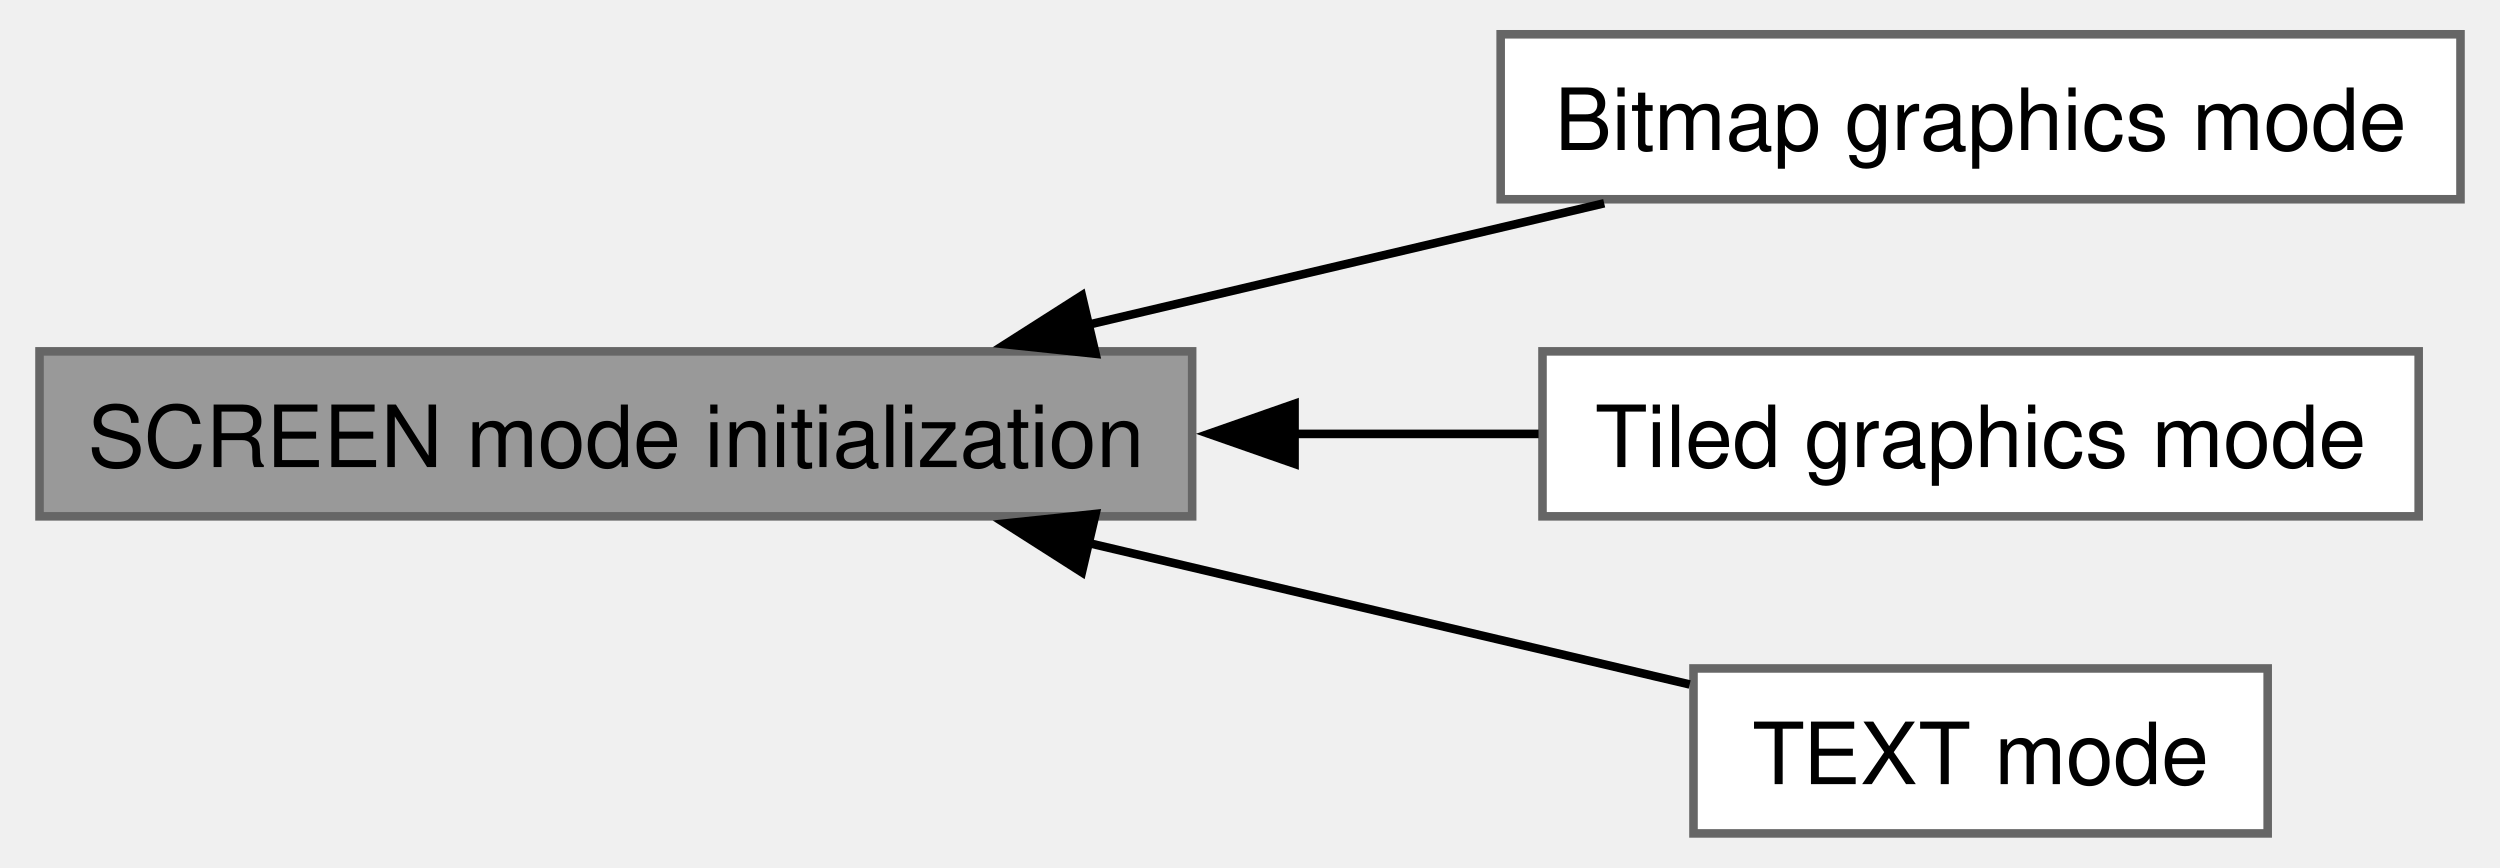
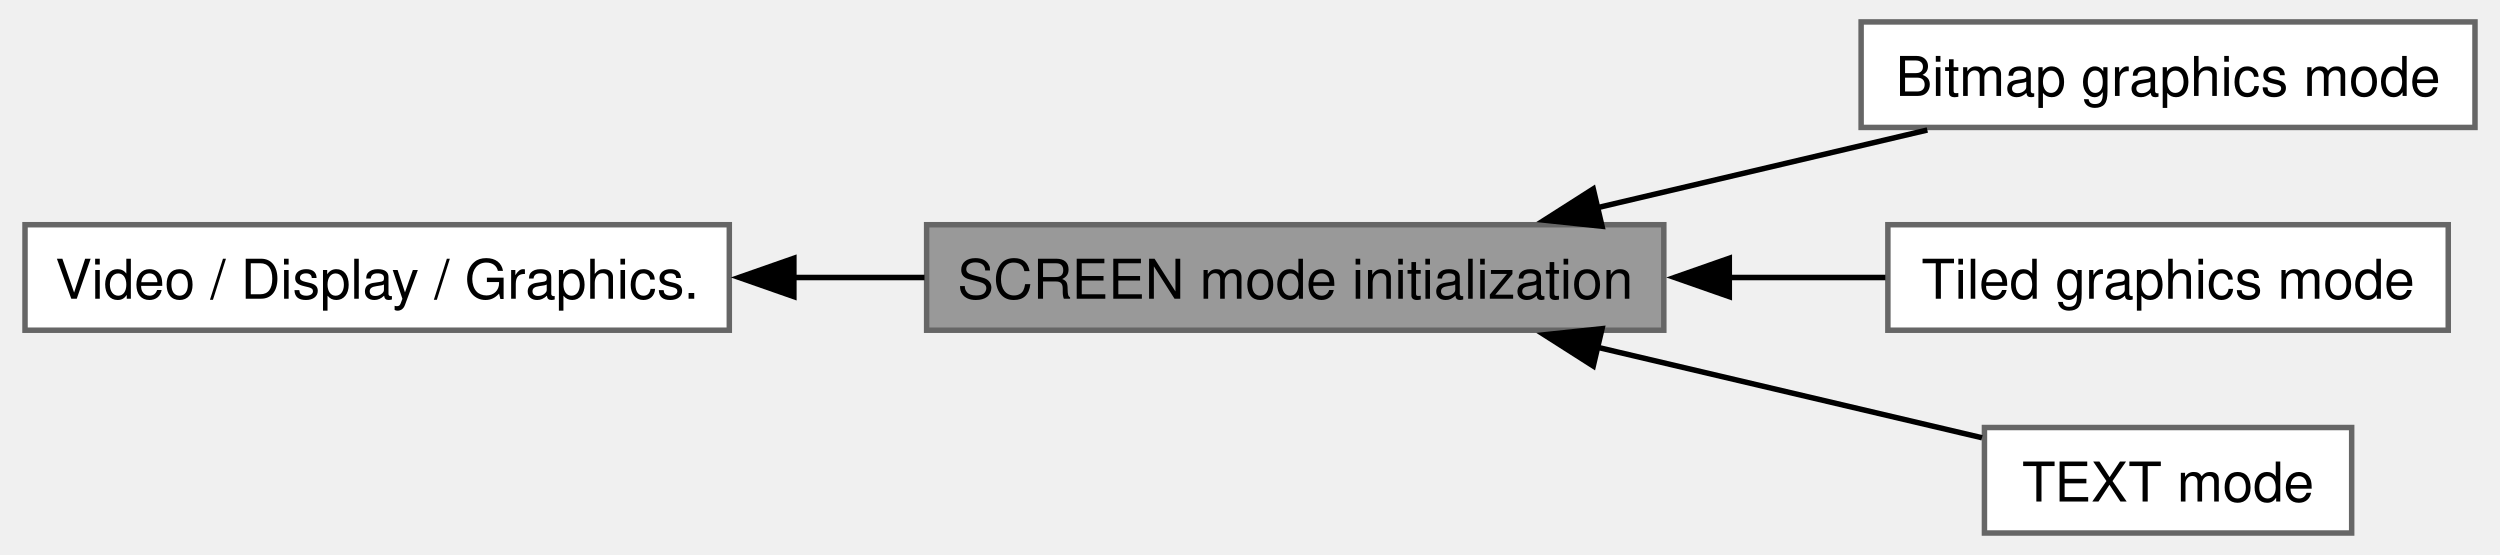
- <svg xmlns="http://www.w3.org/2000/svg" xmlns:xlink="http://www.w3.org/1999/xlink" width="291pt" height="101pt" viewBox="0.00 0.00 290.50 101.25">
+ <svg xmlns="http://www.w3.org/2000/svg" xmlns:xlink="http://www.w3.org/1999/xlink" width="455pt" height="101pt" viewBox="0.00 0.00 455.00 101.25">
  <g id="graph0" class="graph" transform="scale(1 1) rotate(0) translate(4 97.25)">
+     <g id="Node000002" class="node">
+       <g id="a_Node000002">
+         <a xlink:href="group__LIBMSX__GRAPHICS.html" target="_top" xlink:title=" ">
+           <polygon fill="white" stroke="#666666" points="128.5,-56.25 0,-56.25 0,-37 128.5,-37 128.5,-56.25" />
+           <text text-anchor="middle" x="64.25" y="-42.75" font-family="Helvetica,sans-Serif" font-size="10.00">Video / Display / Graphics.</text>
+         </a>
+       </g>
+     </g>
    <g id="Node000001" class="node">
      <g id="a_Node000001">
        <a xlink:title="#include &lt;screen.h&gt;">
-           <polygon fill="#999999" stroke="#666666" points="134.5,-56.25 0,-56.25 0,-37 134.5,-37 134.5,-56.25" />
-           <text text-anchor="middle" x="67.25" y="-42.75" font-family="Helvetica,sans-Serif" font-size="10.00">SCREEN mode initialization</text>
+           <polygon fill="#999999" stroke="#666666" points="299,-56.25 164.5,-56.25 164.5,-37 299,-37 299,-56.25" />
+           <text text-anchor="middle" x="231.75" y="-42.75" font-family="Helvetica,sans-Serif" font-size="10.00">SCREEN mode initialization</text>
        </a>
      </g>
    </g>
+     <g id="edge1" class="edge">
+       <path fill="none" stroke="black" d="M140.02,-46.62C148.05,-46.62 156.18,-46.62 164.11,-46.62" />
+       <polygon fill="black" stroke="black" points="140.28,-43.13 130.28,-46.63 140.28,-50.13 140.28,-43.13" />
+     </g>
+     <g id="Node000005" class="node">
+       <g id="a_Node000005">
+         <a xlink:href="group__SCREEN__BITMAP.html" target="_top" xlink:title="Initialization functions for GRAPHIC 4, 5, 6, and 7 mode.">
+           <polygon fill="white" stroke="#666666" points="447,-93.25 335,-93.25 335,-74 447,-74 447,-93.25" />
+           <text text-anchor="middle" x="391" y="-79.75" font-family="Helvetica,sans-Serif" font-size="10.00">Bitmap graphics mode</text>
+         </a>
+       </g>
+     </g>
+     <g id="edge4" class="edge">
+       <path fill="none" stroke="black" d="M286.71,-59.32C306.43,-63.96 328.45,-69.14 347.08,-73.53" />
+       <polygon fill="black" stroke="black" points="287.73,-55.97 277.19,-57.08 286.13,-62.78 287.73,-55.97" />
+     </g>
    <g id="Node000004" class="node">
      <g id="a_Node000004">
-         <a xlink:href="group__SCREEN__BITMAP.html" target="_top" xlink:title="Initialization functions for GRAPHIC 4, 5, 6, and 7 mode.">
-           <polygon fill="white" stroke="#666666" points="282.5,-93.25 170.5,-93.25 170.5,-74 282.5,-74 282.5,-93.25" />
-           <text text-anchor="middle" x="226.5" y="-79.75" font-family="Helvetica,sans-Serif" font-size="10.00">Bitmap graphics mode</text>
+         <a xlink:href="group__SCREEN__PCG.html" target="_top" xlink:title="Initialization functions for GRAPHIC 1, 2, and 3 mode.">
+           <polygon fill="white" stroke="#666666" points="442.12,-56.25 339.88,-56.25 339.88,-37 442.12,-37 442.12,-56.25" />
+           <text text-anchor="middle" x="391" y="-42.75" font-family="Helvetica,sans-Serif" font-size="10.00">Tiled graphics mode</text>
        </a>
      </g>
    </g>
    <g id="edge3" class="edge">
-       <path fill="none" stroke="black" d="M122.21,-59.32C141.93,-63.96 163.95,-69.14 182.58,-73.53" />
-       <polygon fill="black" stroke="black" points="123.23,-55.97 112.69,-57.08 121.63,-62.78 123.23,-55.97" />
+       <path fill="none" stroke="black" d="M310.82,-46.62C320.54,-46.62 330.28,-46.62 339.43,-46.62" />
+       <polygon fill="black" stroke="black" points="310.95,-43.13 300.95,-46.63 310.95,-50.13 310.95,-43.13" />
    </g>
    <g id="Node000003" class="node">
      <g id="a_Node000003">
-         <a xlink:href="group__SCREEN__PCG.html" target="_top" xlink:title="Initialization functions for GRAPHIC 1, 2, and 3 mode.">
-           <polygon fill="white" stroke="#666666" points="277.62,-56.25 175.38,-56.25 175.38,-37 277.62,-37 277.62,-56.25" />
-           <text text-anchor="middle" x="226.5" y="-42.75" font-family="Helvetica,sans-Serif" font-size="10.00">Tiled graphics mode</text>
+         <a xlink:href="group__SCREEN__TEXT.html" target="_top" xlink:title="Initialization functions for TEXT 1 and 2 mode.">
+           <polygon fill="white" stroke="#666666" points="424.5,-19.25 357.5,-19.25 357.5,0 424.5,0 424.5,-19.25" />
+           <text text-anchor="middle" x="391" y="-5.75" font-family="Helvetica,sans-Serif" font-size="10.00">TEXT mode</text>
        </a>
      </g>
    </g>
    <g id="edge2" class="edge">
-       <path fill="none" stroke="black" d="M146.32,-46.62C156.04,-46.62 165.78,-46.62 174.93,-46.62" />
-       <polygon fill="black" stroke="black" points="146.45,-43.13 136.45,-46.63 146.45,-50.13 146.45,-43.13" />
-     </g>
-     <g id="Node000002" class="node">
-       <g id="a_Node000002">
-         <a xlink:href="group__SCREEN__TEXT.html" target="_top" xlink:title="Initialization functions for TEXT 1 and 2 mode.">
-           <polygon fill="white" stroke="#666666" points="260,-19.25 193,-19.25 193,0 260,0 260,-19.25" />
-           <text text-anchor="middle" x="226.5" y="-5.75" font-family="Helvetica,sans-Serif" font-size="10.00">TEXT mode</text>
-         </a>
-       </g>
-     </g>
-     <g id="edge1" class="edge">
-       <path fill="none" stroke="black" d="M122.38,-33.89C145.71,-28.4 172.25,-22.15 192.56,-17.38" />
-       <polygon fill="black" stroke="black" points="121.63,-30.47 112.69,-36.17 123.23,-37.28 121.63,-30.47" />
+       <path fill="none" stroke="black" d="M286.88,-33.89C310.21,-28.4 336.75,-22.15 357.06,-17.38" />
+       <polygon fill="black" stroke="black" points="286.13,-30.47 277.19,-36.17 287.73,-37.28 286.13,-30.47" />
    </g>
  </g>
</svg>
